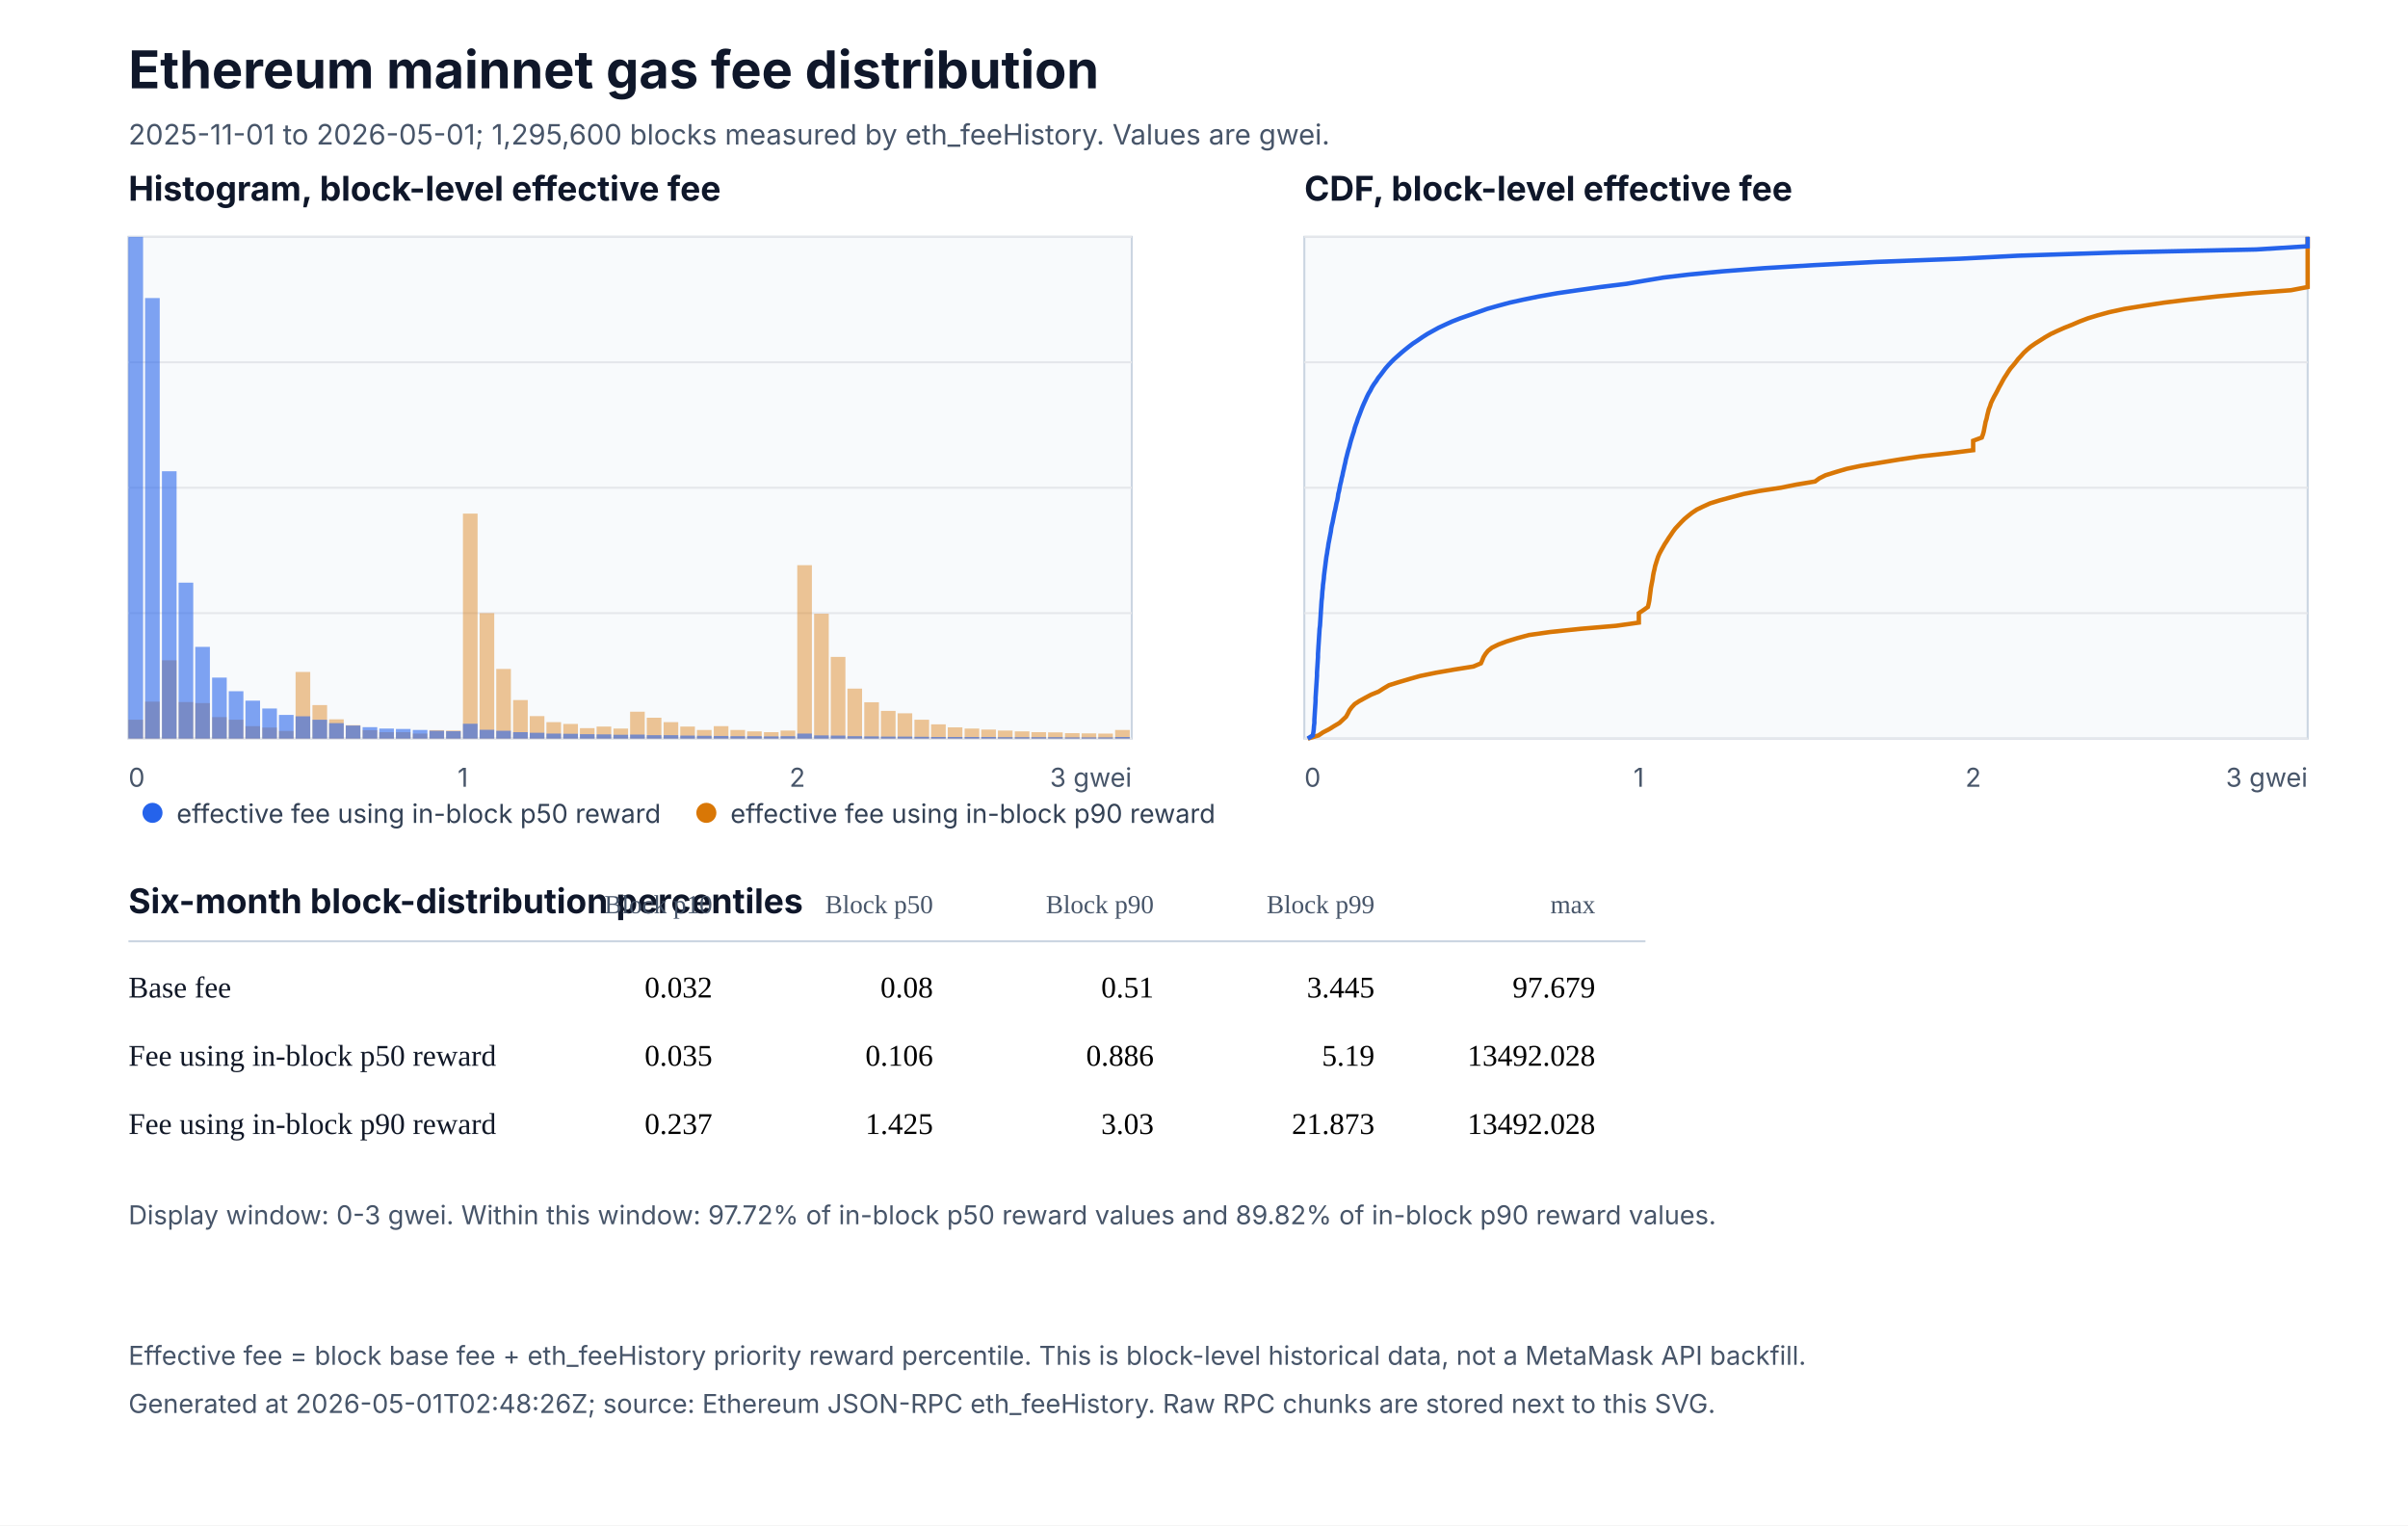
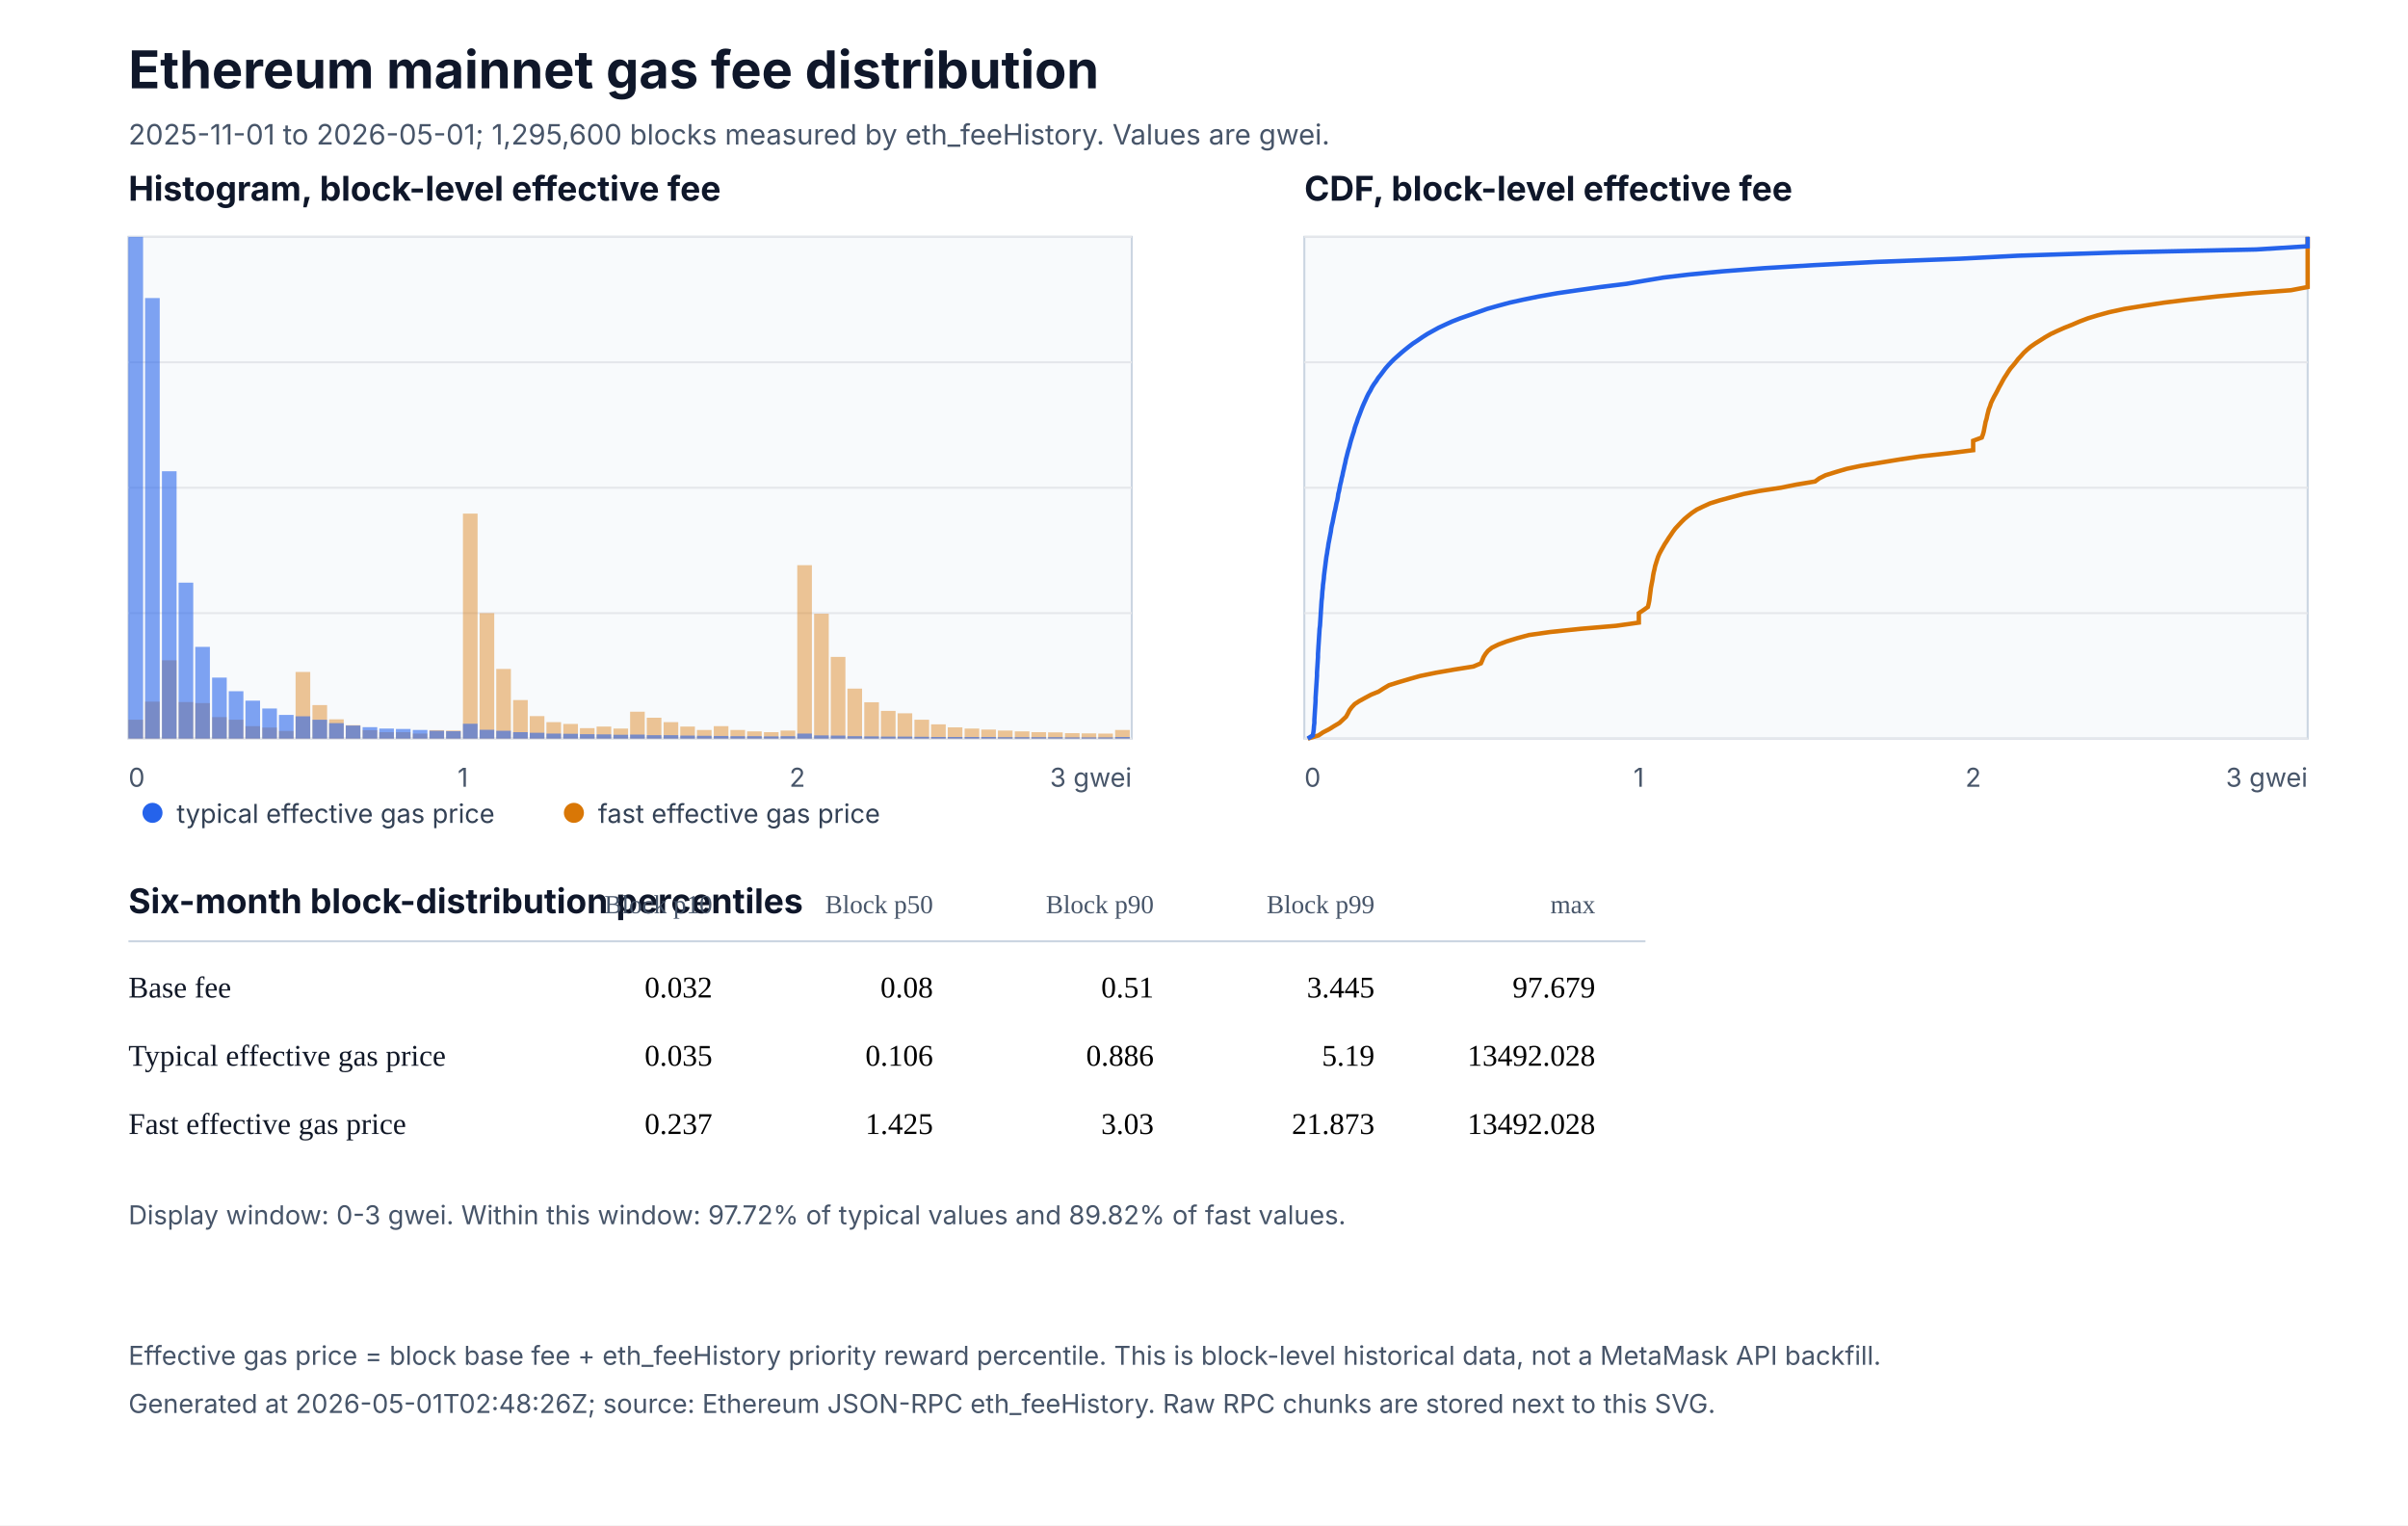
<svg xmlns="http://www.w3.org/2000/svg" width="1200" height="760" viewBox="0 0 1200 760" role="img" aria-label="Ethereum mainnet gas fee distribution from 2025-11-01 to 2026-05-01, x axis focused on 0 to 3 gwei">
  <rect width="100%" height="100%" fill="#ffffff" />
  <text x="64" y="44" font-family="Inter, Arial, sans-serif" font-size="26" font-weight="700" fill="#0f172a">Ethereum mainnet gas fee distribution</text>
  <text x="64" y="72" font-family="Inter, Arial, sans-serif" font-size="14" fill="#475569">2025-11-01 to 2026-05-01; 1,295,600 blocks measured by eth_feeHistory. Values are gwei.</text>
  <text x="64" y="100" font-family="Inter, Arial, sans-serif" font-size="17" font-weight="700" fill="#0f172a">Histogram, block-level effective fee</text>
  <rect x="64" y="118" width="500" height="250" fill="#f8fafc" stroke="#cbd5e1" />
  <line x1="64" y1="118" x2="564" y2="118" stroke="#e5e7eb" />
  <line x1="64" y1="180.5" x2="564" y2="180.5" stroke="#e5e7eb" />
  <line x1="64" y1="243" x2="564" y2="243" stroke="#e5e7eb" />
  <line x1="64" y1="305.5" x2="564" y2="305.5" stroke="#e5e7eb" />
  <line x1="64" y1="368" x2="564" y2="368" stroke="#e5e7eb" />
  <rect x="64.0" y="358.6" width="7.3" height="9.4" fill="#d97706" opacity="0.42" />
  <rect x="64.0" y="118.0" width="7.3" height="250.0" fill="#2563eb" opacity="0.58" />
  <rect x="72.3" y="349.6" width="7.3" height="18.4" fill="#d97706" opacity="0.42" />
  <rect x="72.3" y="148.5" width="7.3" height="219.5" fill="#2563eb" opacity="0.58" />
  <rect x="80.7" y="329.0" width="7.3" height="39.0" fill="#d97706" opacity="0.42" />
  <rect x="80.7" y="234.8" width="7.3" height="133.2" fill="#2563eb" opacity="0.58" />
  <rect x="89.0" y="349.8" width="7.3" height="18.2" fill="#d97706" opacity="0.42" />
  <rect x="89.0" y="290.3" width="7.3" height="77.7" fill="#2563eb" opacity="0.58" />
  <rect x="97.3" y="350.3" width="7.3" height="17.7" fill="#d97706" opacity="0.42" />
  <rect x="97.3" y="322.3" width="7.3" height="45.7" fill="#2563eb" opacity="0.58" />
  <rect x="105.7" y="357.3" width="7.3" height="10.7" fill="#d97706" opacity="0.42" />
  <rect x="105.7" y="337.6" width="7.3" height="30.4" fill="#2563eb" opacity="0.58" />
  <rect x="114.0" y="358.6" width="7.3" height="9.4" fill="#d97706" opacity="0.42" />
  <rect x="114.0" y="344.4" width="7.3" height="23.6" fill="#2563eb" opacity="0.58" />
  <rect x="122.3" y="361.8" width="7.3" height="6.2" fill="#d97706" opacity="0.42" />
  <rect x="122.3" y="349.1" width="7.3" height="18.9" fill="#2563eb" opacity="0.58" />
  <rect x="130.7" y="362.5" width="7.3" height="5.5" fill="#d97706" opacity="0.42" />
  <rect x="130.7" y="353.0" width="7.3" height="15.0" fill="#2563eb" opacity="0.58" />
  <rect x="139.0" y="364.2" width="7.3" height="3.8" fill="#d97706" opacity="0.42" />
  <rect x="139.0" y="356.2" width="7.3" height="11.8" fill="#2563eb" opacity="0.58" />
  <rect x="147.3" y="334.8" width="7.3" height="33.2" fill="#d97706" opacity="0.42" />
  <rect x="147.3" y="356.9" width="7.3" height="11.1" fill="#2563eb" opacity="0.58" />
  <rect x="155.7" y="351.3" width="7.3" height="16.7" fill="#d97706" opacity="0.42" />
  <rect x="155.7" y="358.6" width="7.3" height="9.4" fill="#2563eb" opacity="0.58" />
  <rect x="164.0" y="358.4" width="7.3" height="9.6" fill="#d97706" opacity="0.42" />
  <rect x="164.0" y="360.3" width="7.3" height="7.7" fill="#2563eb" opacity="0.58" />
  <rect x="172.3" y="361.3" width="7.3" height="6.7" fill="#d97706" opacity="0.42" />
  <rect x="172.3" y="361.5" width="7.3" height="6.5" fill="#2563eb" opacity="0.58" />
  <rect x="180.7" y="363.8" width="7.3" height="4.2" fill="#d97706" opacity="0.42" />
  <rect x="180.7" y="362.3" width="7.3" height="5.7" fill="#2563eb" opacity="0.58" />
  <rect x="189.0" y="364.8" width="7.3" height="3.2" fill="#d97706" opacity="0.42" />
  <rect x="189.0" y="363.0" width="7.3" height="5.0" fill="#2563eb" opacity="0.58" />
  <rect x="197.3" y="364.8" width="7.3" height="3.2" fill="#d97706" opacity="0.42" />
  <rect x="197.3" y="363.2" width="7.3" height="4.8" fill="#2563eb" opacity="0.58" />
  <rect x="205.7" y="365.5" width="7.3" height="2.5" fill="#d97706" opacity="0.42" />
  <rect x="205.7" y="363.7" width="7.3" height="4.3" fill="#2563eb" opacity="0.58" />
  <rect x="214.0" y="363.8" width="7.3" height="4.2" fill="#d97706" opacity="0.42" />
  <rect x="214.0" y="364.1" width="7.3" height="3.9" fill="#2563eb" opacity="0.58" />
  <rect x="222.3" y="364.0" width="7.3" height="4.0" fill="#d97706" opacity="0.42" />
  <rect x="222.3" y="364.3" width="7.3" height="3.7" fill="#2563eb" opacity="0.58" />
  <rect x="230.7" y="255.9" width="7.3" height="112.1" fill="#d97706" opacity="0.42" />
  <rect x="230.7" y="360.6" width="7.3" height="7.4" fill="#2563eb" opacity="0.58" />
  <rect x="239.0" y="305.5" width="7.3" height="62.5" fill="#d97706" opacity="0.42" />
  <rect x="239.0" y="363.6" width="7.3" height="4.4" fill="#2563eb" opacity="0.58" />
  <rect x="247.3" y="333.3" width="7.3" height="34.7" fill="#d97706" opacity="0.42" />
  <rect x="247.3" y="364.1" width="7.3" height="3.9" fill="#2563eb" opacity="0.58" />
  <rect x="255.7" y="348.8" width="7.3" height="19.2" fill="#d97706" opacity="0.42" />
  <rect x="255.7" y="364.8" width="7.3" height="3.2" fill="#2563eb" opacity="0.58" />
  <rect x="264.0" y="356.8" width="7.3" height="11.2" fill="#d97706" opacity="0.42" />
  <rect x="264.0" y="365.1" width="7.3" height="2.9" fill="#2563eb" opacity="0.58" />
  <rect x="272.3" y="359.8" width="7.3" height="8.2" fill="#d97706" opacity="0.42" />
  <rect x="272.3" y="365.5" width="7.3" height="2.5" fill="#2563eb" opacity="0.58" />
  <rect x="280.7" y="360.7" width="7.3" height="7.3" fill="#d97706" opacity="0.42" />
  <rect x="280.7" y="365.6" width="7.3" height="2.4" fill="#2563eb" opacity="0.58" />
  <rect x="289.0" y="362.8" width="7.3" height="5.2" fill="#d97706" opacity="0.42" />
  <rect x="289.0" y="365.8" width="7.3" height="2.2" fill="#2563eb" opacity="0.58" />
  <rect x="297.3" y="362.0" width="7.3" height="6.0" fill="#d97706" opacity="0.42" />
  <rect x="297.3" y="365.9" width="7.3" height="2.1" fill="#2563eb" opacity="0.58" />
  <rect x="305.7" y="363.0" width="7.3" height="5.0" fill="#d97706" opacity="0.42" />
  <rect x="305.7" y="366.1" width="7.3" height="1.9" fill="#2563eb" opacity="0.58" />
  <rect x="314.0" y="354.6" width="7.3" height="13.4" fill="#d97706" opacity="0.42" />
  <rect x="314.0" y="366.0" width="7.3" height="2.0" fill="#2563eb" opacity="0.58" />
  <rect x="322.3" y="357.6" width="7.3" height="10.4" fill="#d97706" opacity="0.42" />
  <rect x="322.3" y="366.3" width="7.3" height="1.7" fill="#2563eb" opacity="0.58" />
  <rect x="330.7" y="359.8" width="7.3" height="8.2" fill="#d97706" opacity="0.42" />
  <rect x="330.7" y="366.3" width="7.3" height="1.7" fill="#2563eb" opacity="0.58" />
  <rect x="339.0" y="362.0" width="7.3" height="6.0" fill="#d97706" opacity="0.42" />
  <rect x="339.0" y="366.5" width="7.3" height="1.5" fill="#2563eb" opacity="0.58" />
  <rect x="347.3" y="363.7" width="7.3" height="4.3" fill="#d97706" opacity="0.42" />
  <rect x="347.3" y="366.6" width="7.3" height="1.4" fill="#2563eb" opacity="0.58" />
  <rect x="355.7" y="361.8" width="7.3" height="6.2" fill="#d97706" opacity="0.42" />
  <rect x="355.7" y="366.7" width="7.3" height="1.3" fill="#2563eb" opacity="0.58" />
  <rect x="364.0" y="363.7" width="7.3" height="4.3" fill="#d97706" opacity="0.42" />
  <rect x="364.0" y="366.8" width="7.3" height="1.2" fill="#2563eb" opacity="0.58" />
  <rect x="372.3" y="364.4" width="7.3" height="3.6" fill="#d97706" opacity="0.42" />
  <rect x="372.3" y="366.8" width="7.3" height="1.2" fill="#2563eb" opacity="0.58" />
  <rect x="380.7" y="364.8" width="7.3" height="3.2" fill="#d97706" opacity="0.42" />
  <rect x="380.7" y="366.9" width="7.3" height="1.1" fill="#2563eb" opacity="0.58" />
  <rect x="389.0" y="364.0" width="7.3" height="4.0" fill="#d97706" opacity="0.42" />
  <rect x="389.0" y="366.8" width="7.3" height="1.2" fill="#2563eb" opacity="0.58" />
  <rect x="397.3" y="281.6" width="7.3" height="86.4" fill="#d97706" opacity="0.42" />
  <rect x="397.3" y="365.5" width="7.3" height="2.5" fill="#2563eb" opacity="0.58" />
  <rect x="405.7" y="305.8" width="7.3" height="62.2" fill="#d97706" opacity="0.42" />
  <rect x="405.7" y="366.4" width="7.3" height="1.6" fill="#2563eb" opacity="0.58" />
  <rect x="414.0" y="327.3" width="7.3" height="40.7" fill="#d97706" opacity="0.42" />
  <rect x="414.0" y="366.5" width="7.3" height="1.5" fill="#2563eb" opacity="0.58" />
  <rect x="422.3" y="343.1" width="7.3" height="24.9" fill="#d97706" opacity="0.42" />
  <rect x="422.3" y="366.8" width="7.3" height="1.2" fill="#2563eb" opacity="0.58" />
  <rect x="430.7" y="349.9" width="7.3" height="18.1" fill="#d97706" opacity="0.42" />
  <rect x="430.7" y="366.9" width="7.3" height="1.1" fill="#2563eb" opacity="0.58" />
  <rect x="439.0" y="354.2" width="7.3" height="13.8" fill="#d97706" opacity="0.42" />
  <rect x="439.0" y="367.0" width="7.3" height="1.0" fill="#2563eb" opacity="0.58" />
  <rect x="447.3" y="355.4" width="7.3" height="12.6" fill="#d97706" opacity="0.42" />
  <rect x="447.3" y="367.0" width="7.3" height="1.0" fill="#2563eb" opacity="0.58" />
  <rect x="455.7" y="358.6" width="7.3" height="9.4" fill="#d97706" opacity="0.42" />
  <rect x="455.7" y="367.1" width="7.3" height="0.9" fill="#2563eb" opacity="0.58" />
  <rect x="464.0" y="360.9" width="7.3" height="7.1" fill="#d97706" opacity="0.42" />
  <rect x="464.0" y="367.2" width="7.3" height="0.8" fill="#2563eb" opacity="0.58" />
  <rect x="472.3" y="362.4" width="7.3" height="5.6" fill="#d97706" opacity="0.42" />
  <rect x="472.3" y="367.2" width="7.3" height="0.8" fill="#2563eb" opacity="0.58" />
  <rect x="480.7" y="363.0" width="7.3" height="5.0" fill="#d97706" opacity="0.42" />
  <rect x="480.7" y="367.2" width="7.3" height="0.8" fill="#2563eb" opacity="0.58" />
  <rect x="489.0" y="363.5" width="7.3" height="4.5" fill="#d97706" opacity="0.42" />
  <rect x="489.0" y="367.2" width="7.3" height="0.8" fill="#2563eb" opacity="0.58" />
  <rect x="497.3" y="364.0" width="7.3" height="4.0" fill="#d97706" opacity="0.42" />
  <rect x="497.3" y="367.3" width="7.3" height="0.7" fill="#2563eb" opacity="0.58" />
  <rect x="505.7" y="364.4" width="7.3" height="3.6" fill="#d97706" opacity="0.42" />
  <rect x="505.7" y="367.3" width="7.3" height="0.7" fill="#2563eb" opacity="0.58" />
  <rect x="514.0" y="364.8" width="7.3" height="3.2" fill="#d97706" opacity="0.42" />
  <rect x="514.0" y="367.3" width="7.3" height="0.7" fill="#2563eb" opacity="0.58" />
  <rect x="522.3" y="364.9" width="7.3" height="3.1" fill="#d97706" opacity="0.42" />
  <rect x="522.3" y="367.3" width="7.3" height="0.7" fill="#2563eb" opacity="0.58" />
  <rect x="530.7" y="365.3" width="7.3" height="2.7" fill="#d97706" opacity="0.42" />
  <rect x="530.7" y="367.4" width="7.3" height="0.6" fill="#2563eb" opacity="0.58" />
  <rect x="539.0" y="365.4" width="7.3" height="2.6" fill="#d97706" opacity="0.42" />
  <rect x="539.0" y="367.4" width="7.3" height="0.6" fill="#2563eb" opacity="0.58" />
  <rect x="547.3" y="365.5" width="7.3" height="2.5" fill="#d97706" opacity="0.42" />
  <rect x="547.3" y="367.4" width="7.3" height="0.6" fill="#2563eb" opacity="0.58" />
  <rect x="555.7" y="363.7" width="7.3" height="4.3" fill="#d97706" opacity="0.42" />
  <rect x="555.7" y="367.2" width="7.3" height="0.8" fill="#2563eb" opacity="0.58" />
  <text x="64" y="392" font-family="Inter, Arial, sans-serif" font-size="13" fill="#475569">0</text>
  <text x="230.667" y="392" font-family="Inter, Arial, sans-serif" font-size="13" fill="#475569" text-anchor="middle">1</text>
  <text x="397.333" y="392" font-family="Inter, Arial, sans-serif" font-size="13" fill="#475569" text-anchor="middle">2</text>
  <text x="564" y="392" font-family="Inter, Arial, sans-serif" font-size="13" fill="#475569" text-anchor="end">3 gwei</text>
  <text x="650" y="100" font-family="Inter, Arial, sans-serif" font-size="17" font-weight="700" fill="#0f172a">CDF, block-level effective fee</text>
  <rect x="650" y="118" width="500" height="250" fill="#f8fafc" stroke="#cbd5e1" />
  <line x1="650" y1="118" x2="1150" y2="118" stroke="#e5e7eb" />
  <line x1="650" y1="180.5" x2="1150" y2="180.5" stroke="#e5e7eb" />
  <line x1="650" y1="243" x2="1150" y2="243" stroke="#e5e7eb" />
  <line x1="650" y1="305.5" x2="1150" y2="305.5" stroke="#e5e7eb" />
  <line x1="650" y1="368" x2="1150" y2="368" stroke="#e5e7eb" />
  <polyline points="651.7,368.0 657.1,366.4 659.3,364.9 662.4,363.3 664.8,361.8 667.5,360.2 669.2,358.6 670.8,357.1 671.7,355.5 672.5,353.9 673.6,352.4 675.1,350.8 677.4,349.3 680.3,347.7 683.3,346.1 687.0,344.6 689.5,343.0 692.2,341.4 697.0,339.9 702.4,338.3 707.7,336.8 715.5,335.2 724.7,333.6 734.2,332.1 738.0,330.5 738.7,328.9 739.3,327.4 740.3,325.8 741.5,324.3 743.5,322.7 746.8,321.1 750.8,319.6 756.0,318.0 761.9,316.4 772.5,314.9 787.7,313.3 805.4,311.8 816.7,310.2 816.7,308.6 816.7,307.1 816.7,305.5 819.1,303.9 821.2,302.4 821.6,300.8 821.9,299.3 822.1,297.7 822.3,296.1 822.5,294.6 822.7,293.0 823.0,291.4 823.3,289.9 823.6,288.3 823.8,286.8 824.1,285.2 824.5,283.6 824.8,282.1 825.3,280.5 825.8,278.9 826.3,277.4 827.0,275.8 827.8,274.3 828.7,272.7 829.6,271.1 830.6,269.6 831.6,268.0 832.7,266.4 833.7,264.9 834.9,263.3 836.3,261.8 837.8,260.2 839.4,258.6 841.2,257.1 843.2,255.5 845.6,253.9 848.7,252.4 852.2,250.8 857.0,249.3 862.9,247.7 869.0,246.1 876.9,244.6 887.5,243.0 895.4,241.4 904.5,239.9 906.7,238.3 909.7,236.8 914.8,235.2 920.2,233.6 927.3,232.1 937.1,230.5 946.8,228.9 956.9,227.4 971.4,225.8 983.3,224.3 983.3,222.7 983.3,221.1 983.3,219.6 987.6,218.0 988.2,216.4 988.6,214.9 988.9,213.3 989.2,211.8 989.5,210.2 990.0,208.6 990.3,207.1 990.7,205.5 991.1,203.9 991.7,202.4 992.2,200.8 992.9,199.3 993.7,197.7 994.6,196.1 995.4,194.6 996.2,193.0 997.1,191.4 997.9,189.9 998.8,188.3 999.8,186.8 1000.8,185.2 1001.9,183.6 1003.2,182.1 1004.5,180.5 1005.7,178.9 1007.1,177.4 1008.5,175.8 1010.1,174.3 1012.0,172.7 1014.3,171.1 1016.7,169.6 1019.2,168.0 1022.0,166.4 1025.2,164.9 1028.8,163.3 1032.6,161.8 1036.3,160.2 1040.5,158.6 1045.4,157.1 1051.3,155.5 1058.7,153.9 1067.9,152.4 1078.3,150.8 1090.4,149.3 1104.8,147.7 1122.0,146.1 1141.7,144.6 1150.0,143.0 1150.0,141.4 1150.0,139.9 1150.0,138.3 1150.0,136.8 1150.0,135.2 1150.0,133.6 1150.0,132.1 1150.0,130.5 1150.0,128.9 1150.0,127.4 1150.0,125.8 1150.0,124.3 1150.0,122.7 1150.0,121.1 1150.0,119.6 1150.0,118.0" fill="none" stroke="#d97706" stroke-width="2.2" />
  <polyline points="651.7,368.0 654.2,366.4 654.5,364.9 654.7,363.3 654.8,361.8 655.0,360.2 655.0,358.6 655.1,357.1 655.2,355.5 655.3,353.9 655.4,352.4 655.5,350.8 655.6,349.3 655.6,347.7 655.7,346.1 655.8,344.6 655.9,343.0 656.0,341.4 656.1,339.9 656.2,338.3 656.3,336.8 656.3,335.2 656.4,333.6 656.5,332.1 656.6,330.5 656.7,328.9 656.8,327.4 656.8,325.8 656.9,324.3 657.0,322.7 657.1,321.1 657.2,319.6 657.3,318.0 657.4,316.4 657.5,314.9 657.6,313.3 657.8,311.8 657.9,310.2 658.0,308.6 658.1,307.1 658.2,305.5 658.3,303.9 658.4,302.4 658.5,300.8 658.6,299.3 658.8,297.7 658.9,296.1 659.0,294.6 659.2,293.0 659.3,291.4 659.5,289.9 659.7,288.3 659.8,286.8 660.0,285.2 660.2,283.6 660.4,282.1 660.6,280.5 660.8,278.9 661.0,277.4 661.3,275.8 661.5,274.3 661.8,272.7 662.0,271.1 662.3,269.6 662.6,268.0 662.9,266.4 663.2,264.9 663.4,263.3 663.7,261.8 664.1,260.2 664.4,258.6 664.7,257.1 665.0,255.5 665.4,253.9 665.7,252.4 666.0,250.8 666.4,249.3 666.7,247.7 666.9,246.1 667.3,244.6 667.6,243.0 667.9,241.4 668.3,239.9 668.6,238.3 669.0,236.8 669.3,235.2 669.7,233.6 670.0,232.1 670.4,230.5 670.7,228.9 671.1,227.4 671.5,225.8 671.9,224.3 672.4,222.7 672.8,221.1 673.2,219.6 673.7,218.0 674.2,216.4 674.7,214.9 675.1,213.3 675.6,211.8 676.2,210.2 676.7,208.6 677.3,207.1 677.9,205.5 678.5,203.9 679.1,202.4 679.8,200.8 680.5,199.3 681.2,197.7 682.0,196.1 682.9,194.6 683.7,193.0 684.7,191.4 685.8,189.9 686.8,188.3 688.0,186.8 689.2,185.2 690.4,183.6 691.7,182.1 693.2,180.5 694.8,178.9 696.5,177.4 698.3,175.8 700.1,174.3 702.1,172.7 704.2,171.1 706.5,169.6 708.8,168.0 711.3,166.4 714.0,164.9 716.9,163.3 720.1,161.8 723.6,160.2 727.7,158.6 732.0,157.1 736.6,155.5 741.1,153.9 746.4,152.4 752.3,150.8 759.1,149.3 766.9,147.7 776.0,146.1 786.3,144.6 797.6,143.0 810.6,141.4 819.3,139.9 828.9,138.3 841.6,136.8 858.3,135.2 879.3,133.6 904.1,132.1 934.9,130.5 976.8,128.9 1005.7,127.4 1054.8,125.8 1124.3,124.3 1150.0,122.7 1150.0,121.1 1150.0,119.6 1150.0,118.0" fill="none" stroke="#2563eb" stroke-width="2.2" />
  <text x="650" y="392" font-family="Inter, Arial, sans-serif" font-size="13" fill="#475569">0</text>
  <text x="816.667" y="392" font-family="Inter, Arial, sans-serif" font-size="13" fill="#475569" text-anchor="middle">1</text>
  <text x="983.333" y="392" font-family="Inter, Arial, sans-serif" font-size="13" fill="#475569" text-anchor="middle">2</text>
  <text x="1150" y="392" font-family="Inter, Arial, sans-serif" font-size="13" fill="#475569" text-anchor="end">3 gwei</text>
  <circle cx="76" cy="405" r="5" fill="#2563eb" />
-   <text x="88" y="410" font-family="Inter, Arial, sans-serif" font-size="13" fill="#334155">effective fee using in-block p50 reward</text>
-   <circle cx="352" cy="405" r="5" fill="#d97706" />
-   <text x="364" y="410" font-family="Inter, Arial, sans-serif" font-size="13" fill="#334155">effective fee using in-block p90 reward</text>
+   <text x="88" y="410" font-family="Inter, Arial, sans-serif" font-size="13" fill="#334155">typical effective gas price</text>
+   <circle cx="286" cy="405" r="5" fill="#d97706" />
+   <text x="298" y="410" font-family="Inter, Arial, sans-serif" font-size="13" fill="#334155">fast effective gas price</text>
  <text x="64" y="455" font-family="Inter, Arial, sans-serif" font-size="17" font-weight="700" fill="#0f172a">Six-month block-distribution percentiles</text>
  <text x="355" y="455" text-anchor="end" font-size="13" fill="#475569">Block p10</text>
  <text x="465" y="455" text-anchor="end" font-size="13" fill="#475569">Block p50</text>
  <text x="575" y="455" text-anchor="end" font-size="13" fill="#475569">Block p90</text>
  <text x="685" y="455" text-anchor="end" font-size="13" fill="#475569">Block p99</text>
  <text x="795" y="455" text-anchor="end" font-size="13" fill="#475569">max</text>
  <line x1="64" y1="469" x2="820" y2="469" stroke="#cbd5e1" />
  <text x="64" y="497" font-size="15" fill="#111827">Base fee</text>
  <text x="355" y="497" text-anchor="end" font-size="15">0.032</text>
  <text x="465" y="497" text-anchor="end" font-size="15">0.08</text>
  <text x="575" y="497" text-anchor="end" font-size="15">0.51</text>
  <text x="685" y="497" text-anchor="end" font-size="15">3.445</text>
  <text x="795" y="497" text-anchor="end" font-size="15">97.679</text>
-   <text x="64" y="531" font-size="15" fill="#111827">Fee using in-block p50 reward</text>
+   <text x="64" y="531" font-size="15" fill="#111827">Typical effective gas price</text>
  <text x="355" y="531" text-anchor="end" font-size="15">0.035</text>
  <text x="465" y="531" text-anchor="end" font-size="15">0.106</text>
  <text x="575" y="531" text-anchor="end" font-size="15">0.886</text>
  <text x="685" y="531" text-anchor="end" font-size="15">5.19</text>
  <text x="795" y="531" text-anchor="end" font-size="15">13492.028</text>
-   <text x="64" y="565" font-size="15" fill="#111827">Fee using in-block p90 reward</text>
+   <text x="64" y="565" font-size="15" fill="#111827">Fast effective gas price</text>
  <text x="355" y="565" text-anchor="end" font-size="15">0.237</text>
  <text x="465" y="565" text-anchor="end" font-size="15">1.425</text>
  <text x="575" y="565" text-anchor="end" font-size="15">3.03</text>
  <text x="685" y="565" text-anchor="end" font-size="15">21.873</text>
  <text x="795" y="565" text-anchor="end" font-size="15">13492.028</text>
-   <text x="64" y="610" font-family="Inter, Arial, sans-serif" font-size="13" fill="#475569">Display window: 0-3 gwei. Within this window: 97.72% of in-block p50 reward values and 89.82% of in-block p90 reward values.</text>
-   <text x="64" y="680" font-family="Inter, Arial, sans-serif" font-size="13" fill="#475569">Effective fee = block base fee + eth_feeHistory priority reward percentile. This is block-level historical data, not a MetaMask API backfill.</text>
+   <text x="64" y="610" font-family="Inter, Arial, sans-serif" font-size="13" fill="#475569">Display window: 0-3 gwei. Within this window: 97.72% of typical values and 89.82% of fast values.</text>
+   <text x="64" y="680" font-family="Inter, Arial, sans-serif" font-size="13" fill="#475569">Effective gas price = block base fee + eth_feeHistory priority reward percentile. This is block-level historical data, not a MetaMask API backfill.</text>
  <text x="64" y="704" font-family="Inter, Arial, sans-serif" font-size="13" fill="#475569">Generated at 2026-05-01T02:48:26Z; source: Ethereum JSON-RPC eth_feeHistory. Raw RPC chunks are stored next to this SVG.</text>
</svg>
